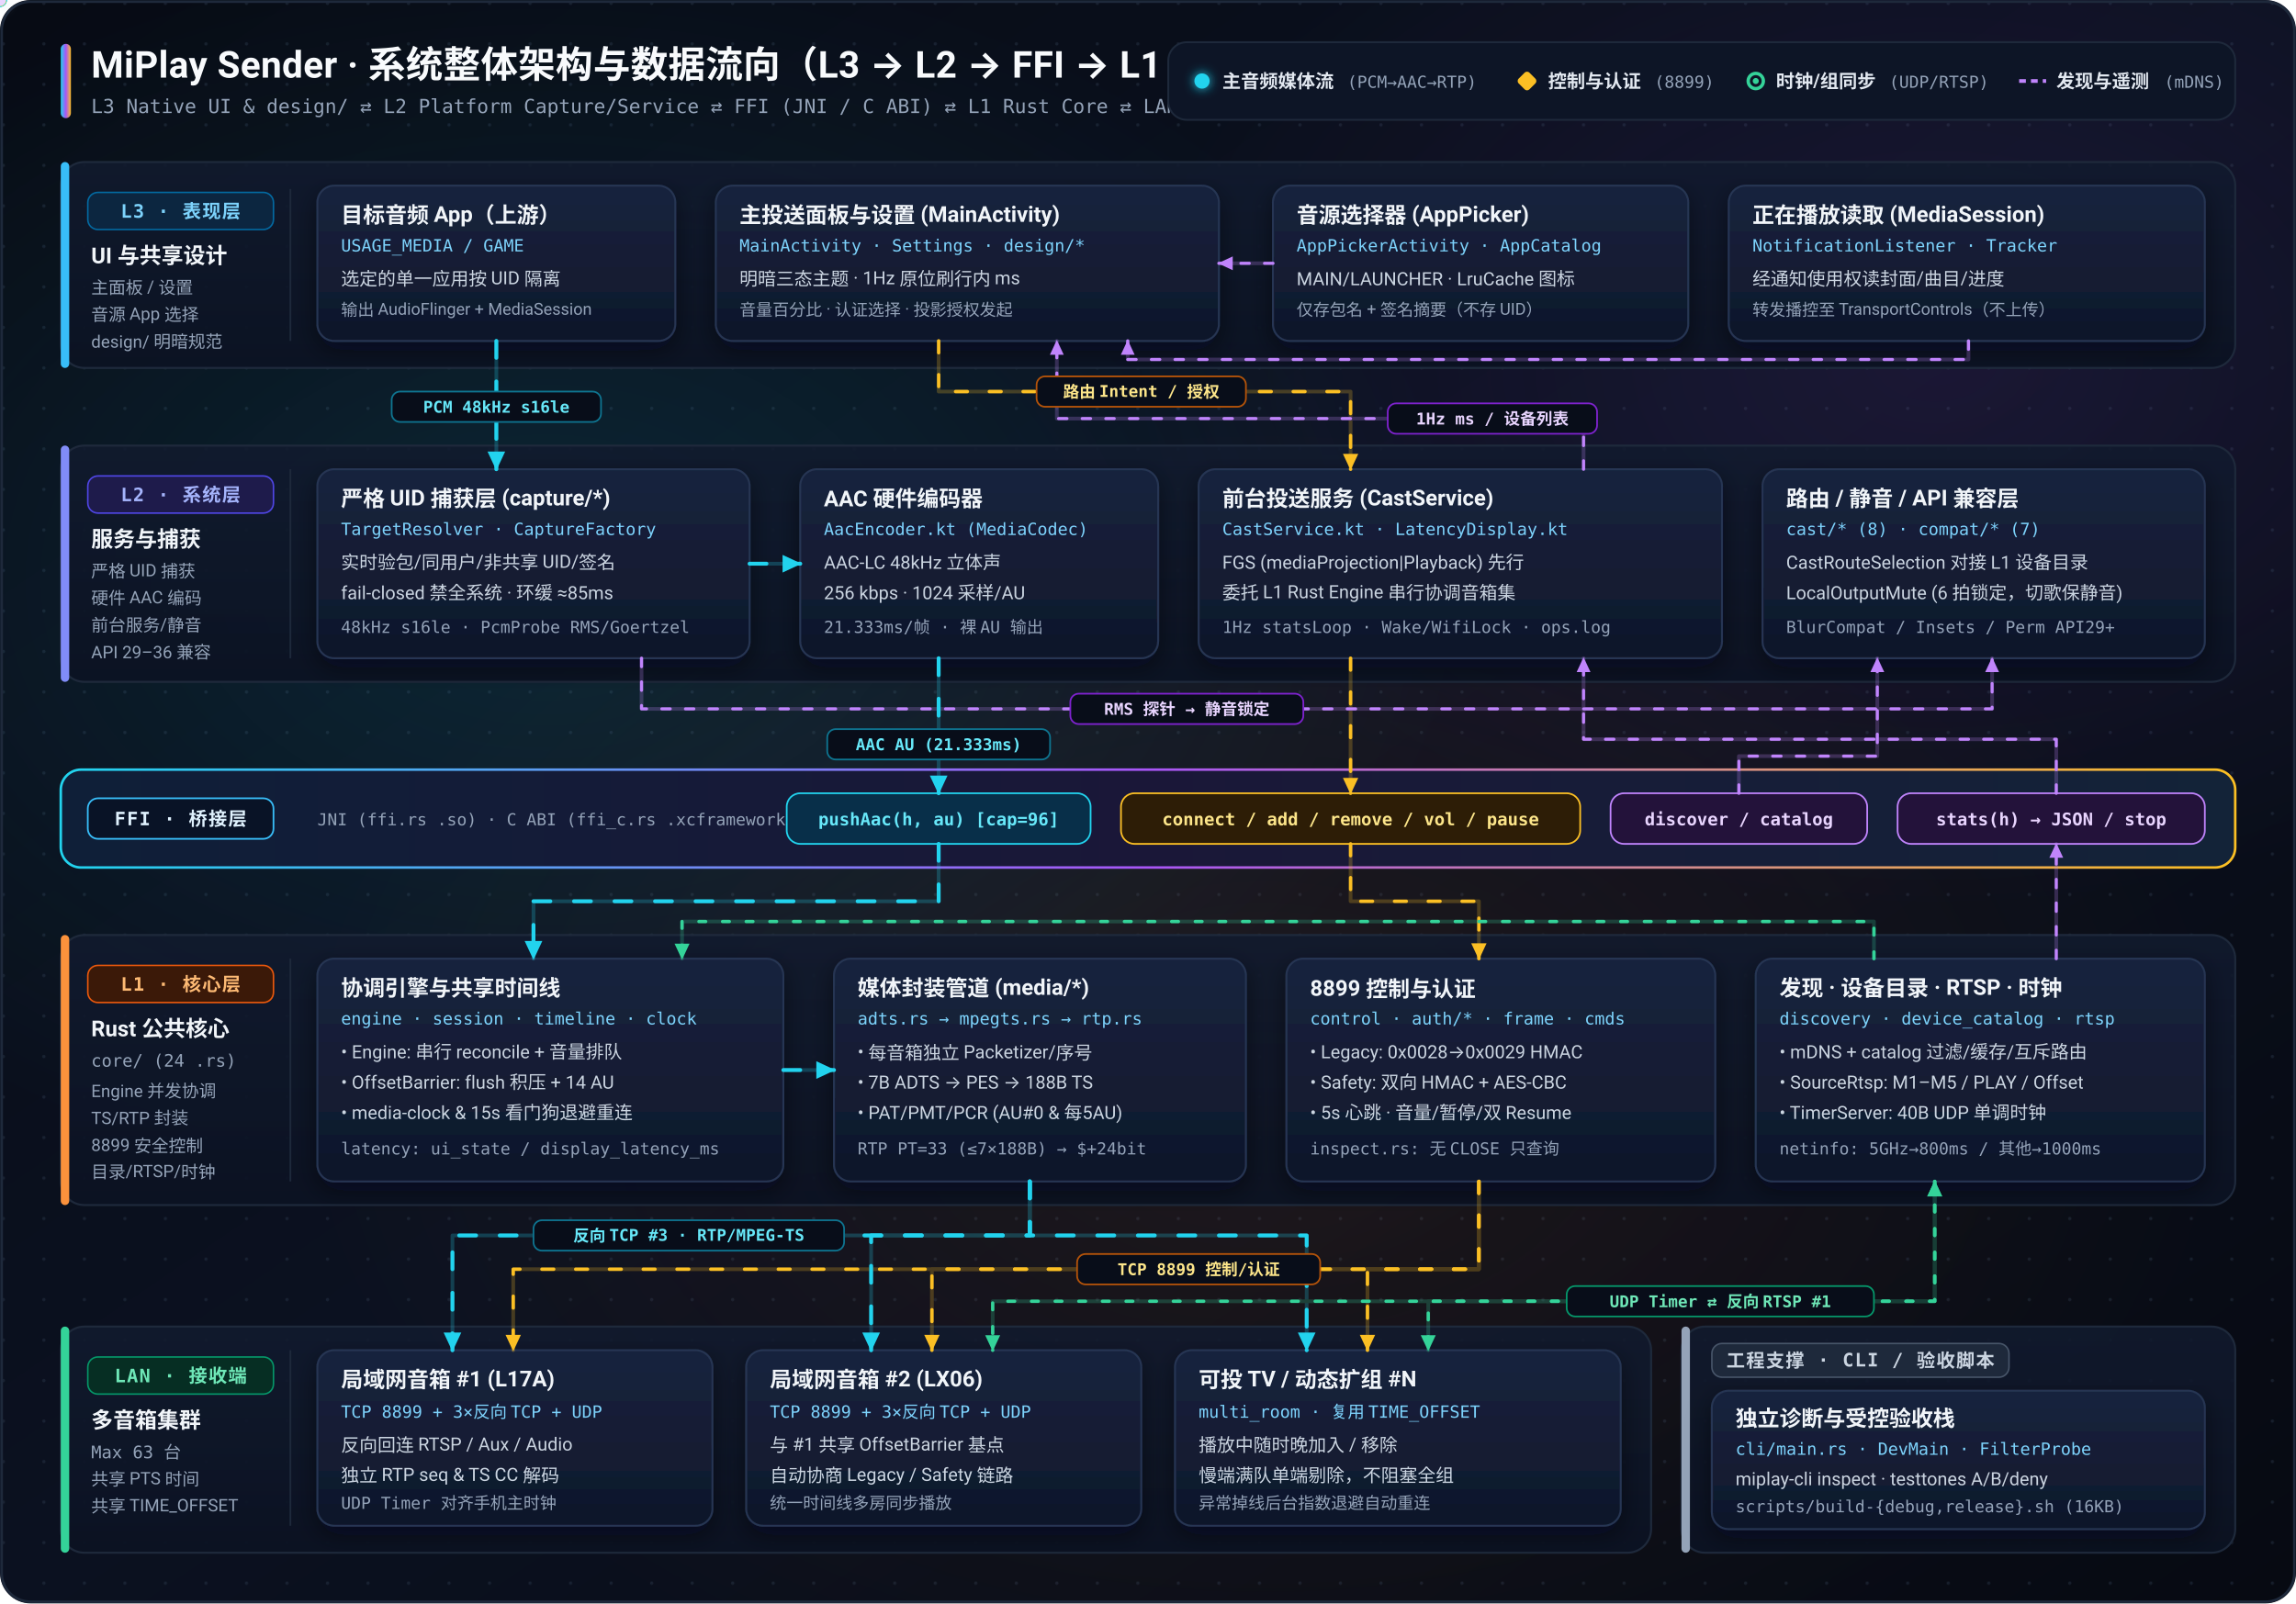
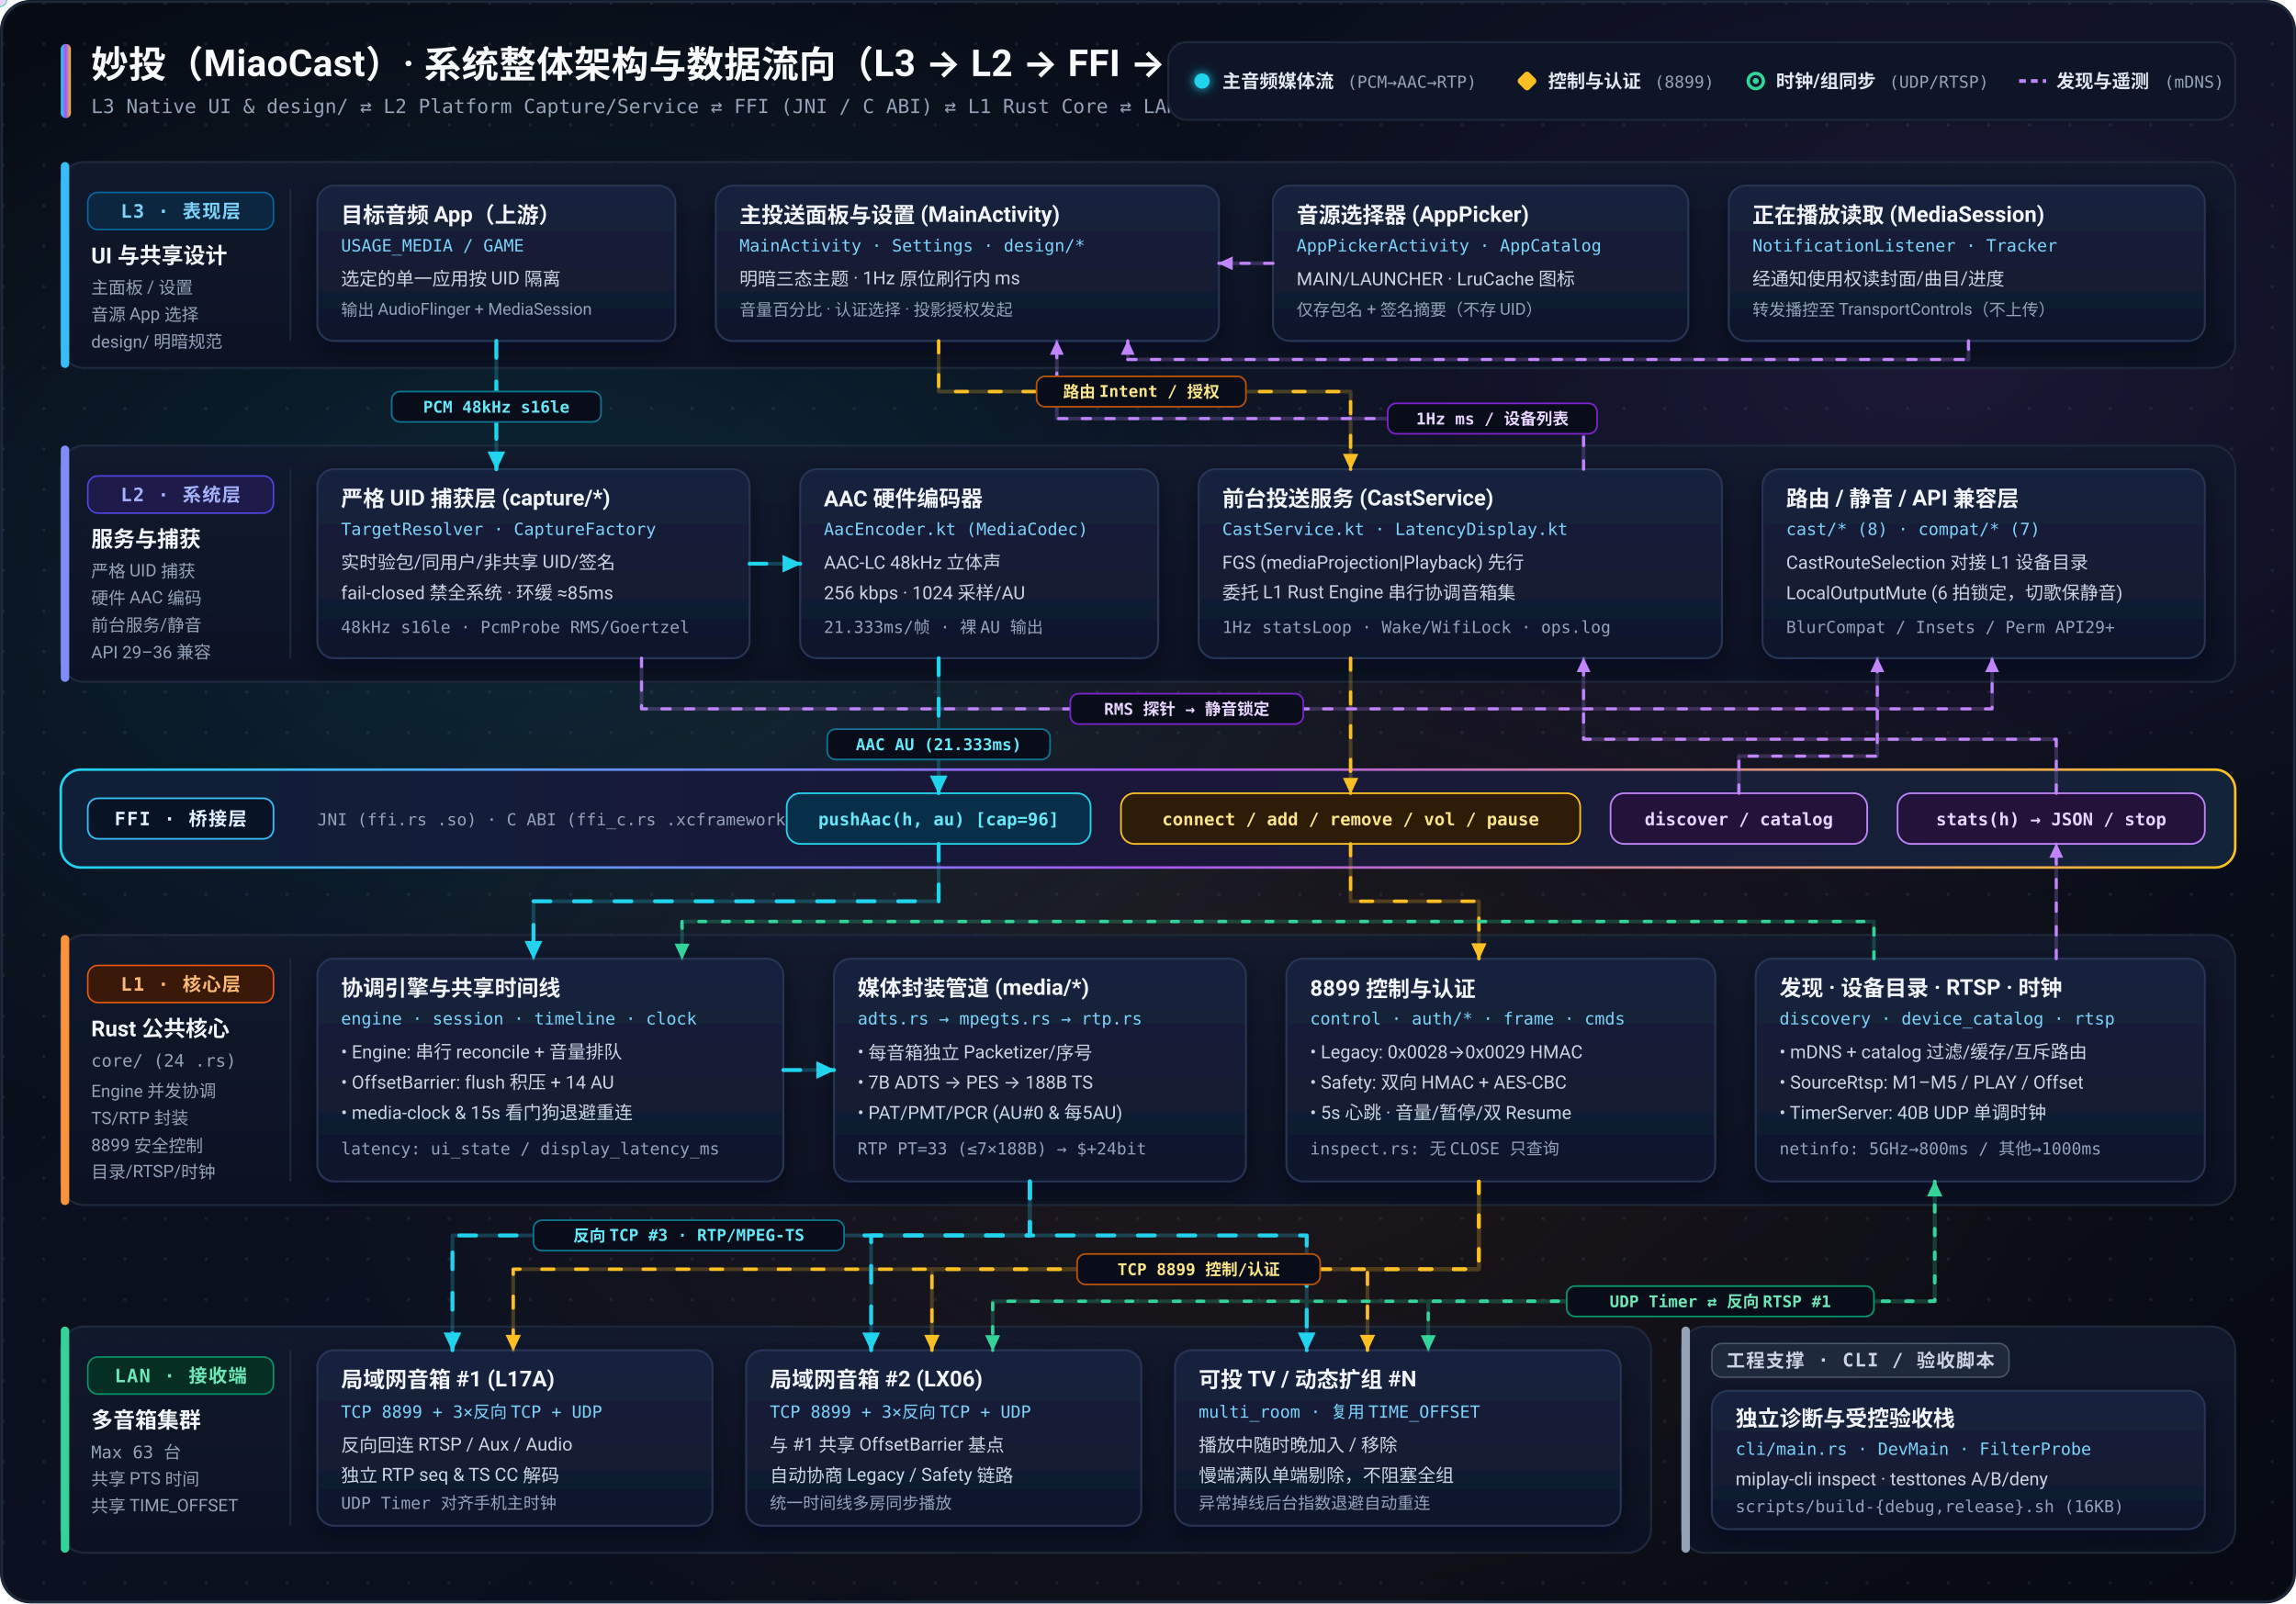
<svg xmlns="http://www.w3.org/2000/svg" viewBox="0 0 1360 950" width="1360" height="950" role="img" aria-labelledby="arch-title arch-desc">
  <defs>
    <linearGradient id="bg-canvas" x1="0%" y1="0%" x2="100%" y2="100%">
      <stop offset="0%" stop-color="#070b14" />
      <stop offset="50%" stop-color="#0b1120" />
      <stop offset="100%" stop-color="#070a12" />
    </linearGradient>
    <linearGradient id="band-surface" x1="0%" y1="0%" x2="0%" y2="100%">
      <stop offset="0%" stop-color="#111a2e" stop-opacity="0.88" />
      <stop offset="100%" stop-color="#0b1222" stop-opacity="0.93" />
    </linearGradient>
    <linearGradient id="card-surface" x1="0%" y1="0%" x2="0%" y2="100%">
      <stop offset="0%" stop-color="#17233e" />
      <stop offset="100%" stop-color="#0f172a" />
    </linearGradient>
    <linearGradient id="jni-surface" x1="0%" y1="0%" x2="100%" y2="0%">
      <stop offset="0%" stop-color="#0f1f38" />
      <stop offset="50%" stop-color="#1a1738" />
      <stop offset="100%" stop-color="#132338" />
    </linearGradient>
    <linearGradient id="jni-border" x1="0%" y1="0%" x2="100%" y2="0%">
      <stop offset="0%" stop-color="#22d3ee" />
      <stop offset="50%" stop-color="#a855f7" />
      <stop offset="100%" stop-color="#fbbf24" />
    </linearGradient>
    <radialGradient id="glow-cyan" cx="24%" cy="36%" r="40%">
      <stop offset="0%" stop-color="#22d3ee" stop-opacity="0.12" />
      <stop offset="100%" stop-color="#22d3ee" stop-opacity="0" />
    </radialGradient>
    <radialGradient id="glow-violet" cx="84%" cy="22%" r="35%">
      <stop offset="0%" stop-color="#a855f7" stop-opacity="0.10" />
      <stop offset="100%" stop-color="#a855f7" stop-opacity="0" />
    </radialGradient>
    <radialGradient id="glow-rust" cx="55%" cy="68%" r="42%">
      <stop offset="0%" stop-color="#f97316" stop-opacity="0.09" />
      <stop offset="100%" stop-color="#f97316" stop-opacity="0" />
    </radialGradient>
    <pattern id="dot-grid" width="24" height="24" patternUnits="userSpaceOnUse">
      <circle cx="2" cy="2" r="1" fill="#334155" opacity="0.34" />
    </pattern>
    <filter id="orb-glow" x="-80%" y="-80%" width="260%" height="260%">
      <feGaussianBlur stdDeviation="3.2" result="blur" />
      <feMerge>
        <feMergeNode in="blur" />
        <feMergeNode in="SourceGraphic" />
      </feMerge>
    </filter>
    <filter id="card-shadow" x="-6%" y="-10%" width="112%" height="126%">
      <feDropShadow dx="0" dy="5" stdDeviation="7" flood-color="#020617" flood-opacity="0.46" />
    </filter>
    <marker id="arr-cyan" viewBox="0 0 10 10" refX="8" refY="5" markerWidth="6.5" markerHeight="6.5" orient="auto-start-reverse">
      <path d="M 1 1.5 L 8.5 5 L 1 8.5 z" fill="#22d3ee" />
    </marker>
    <marker id="arr-amber" viewBox="0 0 10 10" refX="8" refY="5" markerWidth="6.5" markerHeight="6.5" orient="auto-start-reverse">
      <path d="M 1 1.5 L 8.5 5 L 1 8.5 z" fill="#fbbf24" />
    </marker>
    <marker id="arr-emerald" viewBox="0 0 10 10" refX="8" refY="5" markerWidth="6.5" markerHeight="6.5" orient="auto-start-reverse">
      <path d="M 1 1.5 L 8.5 5 L 1 8.5 z" fill="#34d399" />
    </marker>
    <marker id="arr-violet" viewBox="0 0 10 10" refX="8" refY="5" markerWidth="6.5" markerHeight="6.5" orient="auto-start-reverse">
      <path d="M 1 1.5 L 8.5 5 L 1 8.5 z" fill="#c084fc" />
    </marker>
    <path id="p-media-1" d="M 294 202 L 294 278" />
    <path id="p-media-2" d="M 444 334 L 474 334" />
    <path id="p-media-3" d="M 556 390 L 556 470" />
    <path id="p-media-4" d="M 556 500 L 556 534 L 316 534 L 316 568" />
    <path id="p-media-5" d="M 464 634 L 494 634" />
    <path id="p-media-fan-1" d="M 610 700 L 610 732 L 268 732 L 268 800" />
    <path id="p-media-fan-2" d="M 610 700 L 610 732 L 516 732 L 516 800" />
    <path id="p-media-fan-3" d="M 610 700 L 610 732 L 774 732 L 774 800" />
    <path id="p-ctrl-1" d="M 556 202 L 556 232 L 800 232 L 800 278" />
    <path id="p-ctrl-2" d="M 800 390 L 800 470" />
    <path id="p-ctrl-3" d="M 800 500 L 800 534 L 876 534 L 876 568" />
    <path id="p-ctrl-4" d="M 876 700 L 876 752 L 304 752 L 304 800" />
    <path id="p-ctrl-5" d="M 876 700 L 876 752 L 552 752 L 552 800" />
    <path id="p-ctrl-6" d="M 876 700 L 876 752 L 810 752 L 810 800" />
    <path id="p-sync-1" d="M 1146 700 L 1146 771 L 588 771 L 588 800" />
    <path id="p-sync-2" d="M 1146 700 L 1146 771 L 846 771 L 846 800" />
    <path id="p-sync-3" d="M 1110 568 L 1110 546 L 404 546 L 404 568" />
    <path id="p-tel-1" d="M 1218 568 L 1218 500" />
    <path id="p-tel-2" d="M 1218 470 L 1218 438 L 938 438 L 938 390" />
    <path id="p-tel-3" d="M 938 278 L 938 248 L 626 248 L 626 202" />
    <path id="p-tel-disc" d="M 1030 470 L 1030 448 L 1112 448 L 1112 390" />
    <path id="p-tel-rms" d="M 380 390 L 380 420 L 1180 420 L 1180 390" />
    <path id="p-tel-pick" d="M 754 156 L 722 156" />
    <path id="p-tel-np" d="M 1166 202 L 1166 213 L 668 213 L 668 202" />
    <style>
      .sans { font-family: -apple-system, BlinkMacSystemFont, "PingFang SC", "Hiragino Sans GB", "Microsoft YaHei", "Segoe UI", Roboto, sans-serif; }
      .mono { font-family: "SF Mono", ui-monospace, "Cascadia Code", Menlo, Consolas, monospace; }
      .title { font-size: 22px; font-weight: 700; fill: #f8fafc; letter-spacing: 0.2px; }
      .subtitle { font-size: 11.5px; fill: #94a3b8; }
      .band-bg { fill: url(#band-surface); stroke: #1e293b; stroke-width: 1.2; }
      .rail-num { font-size: 11px; font-weight: 700; letter-spacing: 0.7px; }
      .rail-title { font-size: 13px; font-weight: 700; fill: #f1f5f9; }
      .rail-sub { font-size: 10.2px; fill: #94a3b8; }
      .card { fill: url(#card-surface); stroke: #273552; stroke-width: 1.15; filter: url(#card-shadow); }
      .card-title { font-size: 13px; font-weight: 700; fill: #f1f5f9; }
      .card-file { font-size: 10px; fill: #7dd3fc; }
      .card-body { font-size: 10.8px; fill: #cbd5e1; }
      .card-meta { font-size: 9.8px; fill: #94a3b8; }
      .legend-text { font-size: 11px; font-weight: 600; fill: #e2e8f0; }
      .pill-text { font-size: 10.3px; font-weight: 600; }
      .wire-base { fill: none; stroke-width: 2.2; stroke-linecap: round; stroke-linejoin: round; opacity: 0.24; }
      .wire-cyan { fill: none; stroke: #22d3ee; stroke-width: 2.3; stroke-linecap: round; stroke-linejoin: round; stroke-dasharray: 10 14; animation: flow-fwd 1.35s linear infinite; }
      .wire-amber { fill: none; stroke: #fbbf24; stroke-width: 2; stroke-linecap: round; stroke-linejoin: round; stroke-dasharray: 7 13; animation: flow-fwd 1.9s linear infinite; }
      .wire-emerald { fill: none; stroke: #34d399; stroke-width: 1.95; stroke-linecap: round; stroke-linejoin: round; stroke-dasharray: 4 10; animation: flow-fwd 2.1s linear infinite; }
      .wire-violet { fill: none; stroke: #c084fc; stroke-width: 1.8; stroke-linecap: round; stroke-linejoin: round; stroke-dasharray: 5 9; animation: flow-fwd 2.3s linear infinite; }
      .wire-tag-bg { fill: #080d19; stroke-width: 1; }
      .wire-tag { font-size: 9.6px; font-weight: 600; }
      .pulse-ring { animation: ring-pulse 2.6s ease-in-out infinite; }
      @keyframes flow-fwd { from { stroke-dashoffset: 48; } to { stroke-dashoffset: 0; } }
      @keyframes ring-pulse { 0%, 100% { stroke-opacity: 0.55; } 50% { stroke-opacity: 1; } }
      @media (prefers-reduced-motion: reduce) {
        .wire-cyan, .wire-amber, .wire-emerald, .wire-violet, .pulse-ring { animation: none !important; }
      }
    </style>
  </defs>
  <rect width="1360" height="950" rx="18" fill="url(#bg-canvas)" />
  <rect width="1360" height="950" rx="18" fill="url(#dot-grid)" />
  <rect width="1360" height="950" rx="18" fill="url(#glow-cyan)" />
  <rect width="1360" height="950" rx="18" fill="url(#glow-violet)" />
  <rect width="1360" height="950" rx="18" fill="url(#glow-rust)" />
  <rect x="1" y="1" width="1358" height="948" rx="17" fill="none" stroke="#1e293b" stroke-width="1.5" />
  <g transform="translate(36, 22)">
    <rect x="0" y="4" width="6" height="44" rx="3" fill="url(#jni-border)" />
-     <text x="18" y="24" class="sans title">MiPlay Sender · 系统整体架构与数据流向（L3 → L2 → FFI → L1 → LAN）</text>
+     <text x="18" y="24" class="sans title">妙投（MiaoCast）· 系统整体架构与数据流向（L3 → L2 → FFI → L1 → LAN）</text>
    <text x="18" y="45" class="mono subtitle">L3 Native UI &amp; design/  ⇄  L2 Platform Capture/Service  ⇄  FFI (JNI / C ABI)  ⇄  L1 Rust Core  ⇄  LAN Speakers</text>
    <g transform="translate(656, 3)">
      <rect x="0" y="0" width="632" height="46" rx="11" fill="#0d1526" stroke="#1e293b" stroke-width="1.1" />
      <circle cx="20" cy="23" r="4.5" fill="#22d3ee" filter="url(#orb-glow)" />
      <text x="32" y="27" class="sans legend-text">主音频媒体流</text>
      <text x="106" y="27" class="mono card-meta">(PCM→AAC→RTP)</text>
      <rect x="208" y="18.5" width="9" height="9" rx="2" fill="#fbbf24" transform="rotate(45 212.5 23)" />
      <text x="225" y="27" class="sans legend-text">控制与认证</text>
      <text x="288" y="27" class="mono card-meta">(8899)</text>
      <circle cx="348" cy="23" r="4.5" fill="none" stroke="#34d399" stroke-width="2" />
      <circle cx="348" cy="23" r="1.8" fill="#34d399" />
      <text x="360" y="27" class="sans legend-text">时钟/组同步</text>
      <text x="427" y="27" class="mono card-meta">(UDP/RTSP)</text>
      <line x1="504" y1="23" x2="520" y2="23" stroke="#c084fc" stroke-width="2.2" stroke-dasharray="4 3" />
      <text x="526" y="27" class="sans legend-text">发现与遥测</text>
      <text x="590" y="27" class="mono card-meta">(mDNS)</text>
    </g>
  </g>
  <g>
    <rect x="36" y="96" width="1288" height="122" rx="14" class="band-bg" />
    <rect x="36" y="96" width="5" height="122" rx="2.5" fill="#38bdf8" />
    <rect x="52" y="114" width="110" height="22" rx="6" fill="#0c2640" stroke="#0369a1" stroke-width="0.9" />
    <text x="107" y="129" text-anchor="middle" class="mono rail-num" fill="#7dd3fc">L3 · 表现层</text>
    <text x="54" y="156" class="sans rail-title">UI 与共享设计</text>
    <text x="54" y="174" class="sans rail-sub">主面板 / 设置</text>
    <text x="54" y="190" class="sans rail-sub">音源 App 选择</text>
    <text x="54" y="206" class="sans rail-sub">design/ 明暗规范</text>
    <line x1="172" y1="112" x2="172" y2="202" stroke="#1e293b" stroke-width="1" />
    <rect x="188" y="110" width="212" height="92" rx="10" class="card" stroke="#0e7490" />
    <text x="202" y="132" class="sans card-title">目标音频 App（上游）</text>
    <text x="202" y="149" class="mono card-file">USAGE_MEDIA / GAME</text>
    <text x="202" y="169" class="sans card-body">选定的单一应用按 UID 隔离</text>
    <text x="202" y="187" class="sans card-meta">输出 AudioFlinger + MediaSession</text>
    <rect x="424" y="110" width="298" height="92" rx="10" class="card" />
    <text x="438" y="132" class="sans card-title">主投送面板与设置 (MainActivity)</text>
    <text x="438" y="149" class="mono card-file">MainActivity · Settings · design/*</text>
    <text x="438" y="169" class="sans card-body">明暗三态主题 · 1Hz 原位刷行内 ms</text>
    <text x="438" y="187" class="sans card-meta">音量百分比 · 认证选择 · 投影授权发起</text>
    <rect x="754" y="110" width="246" height="92" rx="10" class="card" />
    <text x="768" y="132" class="sans card-title">音源选择器 (AppPicker)</text>
    <text x="768" y="149" class="mono card-file">AppPickerActivity · AppCatalog</text>
    <text x="768" y="169" class="sans card-body">MAIN/LAUNCHER · LruCache 图标</text>
    <text x="768" y="187" class="sans card-meta">仅存包名 + 签名摘要（不存 UID）</text>
    <rect x="1024" y="110" width="282" height="92" rx="10" class="card" />
    <text x="1038" y="132" class="sans card-title">正在播放读取 (MediaSession)</text>
    <text x="1038" y="149" class="mono card-file">NotificationListener · Tracker</text>
    <text x="1038" y="169" class="sans card-body">经通知使用权读封面/曲目/进度</text>
    <text x="1038" y="187" class="sans card-meta">转发播控至 TransportControls（不上传）</text>
  </g>
  <g>
    <rect x="36" y="264" width="1288" height="140" rx="14" class="band-bg" />
    <rect x="36" y="264" width="5" height="140" rx="2.5" fill="#818cf8" />
    <rect x="52" y="282" width="110" height="22" rx="6" fill="#1e1b4b" stroke="#4f46e5" stroke-width="0.9" />
    <text x="107" y="297" text-anchor="middle" class="mono rail-num" fill="#a5b4fc">L2 · 系统层</text>
    <text x="54" y="324" class="sans rail-title">服务与捕获</text>
    <text x="54" y="342" class="sans rail-sub">严格 UID 捕获</text>
    <text x="54" y="358" class="sans rail-sub">硬件 AAC 编码</text>
    <text x="54" y="374" class="sans rail-sub">前台服务/静音</text>
    <text x="54" y="390" class="sans rail-sub">API 29–36 兼容</text>
    <line x1="172" y1="278" x2="172" y2="390" stroke="#1e293b" stroke-width="1" />
    <rect x="188" y="278" width="256" height="112" rx="10" class="card" stroke="#0891b2" />
    <text x="202" y="300" class="sans card-title">严格 UID 捕获层 (capture/*)</text>
    <text x="202" y="317" class="mono card-file">TargetResolver · CaptureFactory</text>
    <text x="202" y="337" class="sans card-body">实时验包/同用户/非共享 UID/签名</text>
    <text x="202" y="355" class="sans card-body">fail-closed 禁全系统 · 环缓 ≈85ms</text>
    <text x="202" y="375" class="mono card-meta">48kHz s16le · PcmProbe RMS/Goertzel</text>
    <rect x="474" y="278" width="212" height="112" rx="10" class="card" stroke="#0891b2" />
    <text x="488" y="300" class="sans card-title">AAC 硬件编码器</text>
    <text x="488" y="317" class="mono card-file">AacEncoder.kt (MediaCodec)</text>
    <text x="488" y="337" class="sans card-body">AAC-LC 48kHz 立体声</text>
    <text x="488" y="355" class="sans card-body">256 kbps · 1024 采样/AU</text>
    <text x="488" y="375" class="mono card-meta">21.333ms/帧 · 裸 AU 输出</text>
    <rect x="710" y="278" width="310" height="112" rx="10" class="card" stroke="#b45309" />
    <text x="724" y="300" class="sans card-title">前台投送服务 (CastService)</text>
    <text x="724" y="317" class="mono card-file">CastService.kt · LatencyDisplay.kt</text>
    <text x="724" y="337" class="sans card-body">FGS (mediaProjection|Playback) 先行</text>
    <text x="724" y="355" class="sans card-body">委托 L1 Rust Engine 串行协调音箱集</text>
    <text x="724" y="375" class="mono card-meta">1Hz statsLoop · Wake/WifiLock · ops.log</text>
    <rect x="1044" y="278" width="262" height="112" rx="10" class="card" stroke="#7e22ce" />
    <text x="1058" y="300" class="sans card-title">路由 / 静音 / API 兼容层</text>
    <text x="1058" y="317" class="mono card-file">cast/* (8) · compat/* (7)</text>
    <text x="1058" y="337" class="sans card-body">CastRouteSelection 对接 L1 设备目录</text>
    <text x="1058" y="355" class="sans card-body">LocalOutputMute (6 拍锁定，切歌保静音)</text>
    <text x="1058" y="375" class="mono card-meta">BlurCompat / Insets / Perm API29+</text>
  </g>
  <g>
    <rect x="36" y="456" width="1288" height="58" rx="12" fill="url(#jni-surface)" stroke="url(#jni-border)" stroke-width="1.5" class="pulse-ring" />
    <rect x="52" y="473" width="110" height="24" rx="6" fill="#091326" stroke="#38bdf8" stroke-width="1" />
    <text x="107" y="489" text-anchor="middle" class="mono rail-num" fill="#e0f2fe">FFI · 桥接层</text>
    <text x="188" y="489" class="mono card-meta">JNI (ffi.rs .so) · C ABI (ffi_c.rs .xcframework)</text>
    <rect x="466" y="470" width="180" height="30" rx="8" fill="#082f49" stroke="#22d3ee" stroke-width="1" />
    <text x="556" y="489" text-anchor="middle" class="mono pill-text" fill="#67e8f9">pushAac(h, au) [cap=96]</text>
    <rect x="664" y="470" width="272" height="30" rx="8" fill="#2d1d06" stroke="#fbbf24" stroke-width="1" />
    <text x="800" y="489" text-anchor="middle" class="mono pill-text" fill="#fde68a">connect / add / remove / vol / pause</text>
    <rect x="954" y="470" width="152" height="30" rx="8" fill="#23123a" stroke="#c084fc" stroke-width="1" />
    <text x="1030" y="489" text-anchor="middle" class="mono pill-text" fill="#e9d5ff">discover / catalog</text>
    <rect x="1124" y="470" width="182" height="30" rx="8" fill="#23123a" stroke="#c084fc" stroke-width="1" />
    <text x="1215" y="489" text-anchor="middle" class="mono pill-text" fill="#e9d5ff">stats(h) → JSON / stop</text>
  </g>
  <g>
    <rect x="36" y="554" width="1288" height="160" rx="14" class="band-bg" />
    <rect x="36" y="554" width="5" height="160" rx="2.5" fill="#fb923c" />
    <rect x="52" y="572" width="110" height="22" rx="6" fill="#3b1908" stroke="#ea580c" stroke-width="0.9" />
    <text x="107" y="587" text-anchor="middle" class="mono rail-num" fill="#fdba74">L1 · 核心层</text>
    <text x="54" y="614" class="sans rail-title">Rust 公共核心</text>
    <text x="54" y="632" class="mono rail-sub">core/ (24 .rs)</text>
    <text x="54" y="650" class="sans rail-sub">Engine 并发协调</text>
    <text x="54" y="666" class="sans rail-sub">TS/RTP 封装</text>
    <text x="54" y="682" class="sans rail-sub">8899 安全控制</text>
    <text x="54" y="698" class="sans rail-sub">目录/RTSP/时钟</text>
    <line x1="172" y1="568" x2="172" y2="700" stroke="#1e293b" stroke-width="1" />
    <rect x="188" y="568" width="276" height="132" rx="10" class="card" stroke="#0891b2" />
    <text x="202" y="590" class="sans card-title">协调引擎与共享时间线</text>
    <text x="202" y="607" class="mono card-file">engine · session · timeline · clock</text>
    <text x="202" y="627" class="sans card-body">• Engine: 串行 reconcile + 音量排队</text>
    <text x="202" y="645" class="sans card-body">• OffsetBarrier: flush 积压 + 14 AU</text>
    <text x="202" y="663" class="sans card-body">• media-clock &amp; 15s 看门狗退避重连</text>
    <text x="202" y="684" class="mono card-meta">latency: ui_state / display_latency_ms</text>
    <rect x="494" y="568" width="244" height="132" rx="10" class="card" stroke="#0891b2" />
    <text x="508" y="590" class="sans card-title">媒体封装管道 (media/*)</text>
    <text x="508" y="607" class="mono card-file">adts.rs → mpegts.rs → rtp.rs</text>
    <text x="508" y="627" class="sans card-body">• 每音箱独立 Packetizer/序号</text>
    <text x="508" y="645" class="sans card-body">• 7B ADTS → PES → 188B TS</text>
    <text x="508" y="663" class="sans card-body">• PAT/PMT/PCR (AU#0 &amp; 每5AU)</text>
    <text x="508" y="684" class="mono card-meta">RTP PT=33 (≤7×188B) → $+24bit</text>
    <rect x="762" y="568" width="254" height="132" rx="10" class="card" stroke="#b45309" />
    <text x="776" y="590" class="sans card-title">8899 控制与认证</text>
    <text x="776" y="607" class="mono card-file">control · auth/* · frame · cmds</text>
    <text x="776" y="627" class="sans card-body">• Legacy: 0x0028→0x0029 HMAC</text>
    <text x="776" y="645" class="sans card-body">• Safety: 双向 HMAC + AES-CBC</text>
    <text x="776" y="663" class="sans card-body">• 5s 心跳 · 音量/暂停/双 Resume</text>
    <text x="776" y="684" class="mono card-meta">inspect.rs: 无 CLOSE 只查询</text>
    <rect x="1040" y="568" width="266" height="132" rx="10" class="card" stroke="#059669" />
    <text x="1054" y="590" class="sans card-title">发现 · 设备目录 · RTSP · 时钟</text>
    <text x="1054" y="607" class="mono card-file">discovery · device_catalog · rtsp</text>
    <text x="1054" y="627" class="sans card-body">• mDNS + catalog 过滤/缓存/互斥路由</text>
    <text x="1054" y="645" class="sans card-body">• SourceRtsp: M1–M5 / PLAY / Offset</text>
    <text x="1054" y="663" class="sans card-body">• TimerServer: 40B UDP 单调时钟</text>
    <text x="1054" y="684" class="mono card-meta">netinfo: 5GHz→800ms / 其他→1000ms</text>
  </g>
  <g>
    <rect x="36" y="786" width="942" height="134" rx="14" class="band-bg" />
    <rect x="36" y="786" width="5" height="134" rx="2.5" fill="#34d399" />
    <rect x="52" y="804" width="110" height="22" rx="6" fill="#062e23" stroke="#059669" stroke-width="0.9" />
    <text x="107" y="819" text-anchor="middle" class="mono rail-num" fill="#6ee7b7">LAN · 接收端</text>
    <text x="54" y="846" class="sans rail-title">多音箱集群</text>
    <text x="54" y="864" class="mono rail-sub">Max 63 台</text>
    <text x="54" y="880" class="sans rail-sub">共享 PTS 时间</text>
    <text x="54" y="896" class="sans rail-sub">共享 TIME_OFFSET</text>
    <line x1="172" y1="800" x2="172" y2="904" stroke="#1e293b" stroke-width="1" />
    <rect x="188" y="800" width="234" height="104" rx="10" class="card" stroke="#0d9488" />
    <text x="202" y="822" class="sans card-title">局域网音箱 #1 (L17A)</text>
    <text x="202" y="840" class="mono card-file">TCP 8899 + 3×反向 TCP + UDP</text>
    <text x="202" y="860" class="sans card-body">反向回连 RTSP / Aux / Audio</text>
    <text x="202" y="878" class="sans card-body">独立 RTP seq &amp; TS CC 解码</text>
    <text x="202" y="894" class="mono card-meta">UDP Timer 对齐手机主时钟</text>
    <rect x="442" y="800" width="234" height="104" rx="10" class="card" stroke="#0d9488" />
    <text x="456" y="822" class="sans card-title">局域网音箱 #2 (LX06)</text>
    <text x="456" y="840" class="mono card-file">TCP 8899 + 3×反向 TCP + UDP</text>
    <text x="456" y="860" class="sans card-body">与 #1 共享 OffsetBarrier 基点</text>
    <text x="456" y="878" class="sans card-body">自动协商 Legacy / Safety 链路</text>
    <text x="456" y="894" class="mono card-meta">统一时间线多房同步播放</text>
    <rect x="696" y="800" width="264" height="104" rx="10" class="card" stroke="#0d9488" />
    <text x="710" y="822" class="sans card-title">可投 TV / 动态扩组 #N</text>
    <text x="710" y="840" class="mono card-file">multi_room · 复用 TIME_OFFSET</text>
    <text x="710" y="860" class="sans card-body">播放中随时晚加入 / 移除</text>
    <text x="710" y="878" class="sans card-body">慢端满队单端剔除，不阻塞全组</text>
    <text x="710" y="894" class="mono card-meta">异常掉线后台指数退避自动重连</text>
    <rect x="996" y="786" width="328" height="134" rx="14" class="band-bg" />
    <rect x="996" y="786" width="5" height="134" rx="2.5" fill="#94a3b8" />
    <rect x="1014" y="796" width="176" height="20" rx="6" fill="#1e293b" stroke="#475569" stroke-width="0.9" />
    <text x="1102" y="810" text-anchor="middle" class="mono rail-num" fill="#cbd5e1">工程支撑 · CLI / 验收脚本</text>
    <rect x="1014" y="824" width="292" height="82" rx="10" class="card" />
    <text x="1028" y="845" class="sans card-title">独立诊断与受控验收栈</text>
    <text x="1028" y="862" class="mono card-file">cli/main.rs · DevMain · FilterProbe</text>
    <text x="1028" y="880" class="sans card-body">miplay-cli inspect · testtones A/B/deny</text>
    <text x="1028" y="896" class="mono card-meta">scripts/build-{debug,release}.sh (16KB)</text>
  </g>
  <g class="wire-base">
    <use href="#p-media-1" stroke="#22d3ee" />
    <use href="#p-media-2" stroke="#22d3ee" />
    <use href="#p-media-3" stroke="#22d3ee" />
    <use href="#p-media-4" stroke="#22d3ee" />
    <use href="#p-media-5" stroke="#22d3ee" />
    <use href="#p-media-fan-1" stroke="#22d3ee" />
    <use href="#p-media-fan-2" stroke="#22d3ee" />
    <use href="#p-media-fan-3" stroke="#22d3ee" />
    <use href="#p-ctrl-1" stroke="#fbbf24" />
    <use href="#p-ctrl-2" stroke="#fbbf24" />
    <use href="#p-ctrl-3" stroke="#fbbf24" />
    <use href="#p-ctrl-4" stroke="#fbbf24" />
    <use href="#p-ctrl-5" stroke="#fbbf24" />
    <use href="#p-ctrl-6" stroke="#fbbf24" />
    <use href="#p-sync-1" stroke="#34d399" />
    <use href="#p-sync-2" stroke="#34d399" />
    <use href="#p-sync-3" stroke="#34d399" />
    <use href="#p-tel-1" stroke="#c084fc" />
    <use href="#p-tel-2" stroke="#c084fc" />
    <use href="#p-tel-3" stroke="#c084fc" />
    <use href="#p-tel-disc" stroke="#c084fc" />
    <use href="#p-tel-rms" stroke="#c084fc" />
    <use href="#p-tel-pick" stroke="#c084fc" />
    <use href="#p-tel-np" stroke="#c084fc" />
  </g>
  <g>
    <use href="#p-media-1" class="wire-cyan" marker-end="url(#arr-cyan)" />
    <use href="#p-media-2" class="wire-cyan" marker-end="url(#arr-cyan)" />
    <use href="#p-media-3" class="wire-cyan" marker-end="url(#arr-cyan)" />
    <use href="#p-media-4" class="wire-cyan" marker-end="url(#arr-cyan)" />
    <use href="#p-media-5" class="wire-cyan" marker-end="url(#arr-cyan)" />
    <use href="#p-media-fan-1" class="wire-cyan" marker-end="url(#arr-cyan)" />
    <use href="#p-media-fan-2" class="wire-cyan" marker-end="url(#arr-cyan)" />
    <use href="#p-media-fan-3" class="wire-cyan" marker-end="url(#arr-cyan)" />
    <use href="#p-ctrl-1" class="wire-amber" marker-end="url(#arr-amber)" />
    <use href="#p-ctrl-2" class="wire-amber" marker-end="url(#arr-amber)" />
    <use href="#p-ctrl-3" class="wire-amber" marker-end="url(#arr-amber)" />
    <use href="#p-ctrl-4" class="wire-amber" marker-end="url(#arr-amber)" />
    <use href="#p-ctrl-5" class="wire-amber" marker-end="url(#arr-amber)" />
    <use href="#p-ctrl-6" class="wire-amber" marker-end="url(#arr-amber)" />
    <use href="#p-sync-1" class="wire-emerald" marker-start="url(#arr-emerald)" marker-end="url(#arr-emerald)" />
    <use href="#p-sync-2" class="wire-emerald" marker-start="url(#arr-emerald)" marker-end="url(#arr-emerald)" />
    <use href="#p-sync-3" class="wire-emerald" marker-end="url(#arr-emerald)" />
    <use href="#p-tel-1" class="wire-violet" marker-end="url(#arr-violet)" />
    <use href="#p-tel-2" class="wire-violet" marker-end="url(#arr-violet)" />
    <use href="#p-tel-3" class="wire-violet" marker-end="url(#arr-violet)" />
    <use href="#p-tel-disc" class="wire-violet" marker-end="url(#arr-violet)" />
    <use href="#p-tel-rms" class="wire-violet" marker-end="url(#arr-violet)" />
    <use href="#p-tel-pick" class="wire-violet" marker-end="url(#arr-violet)" />
    <use href="#p-tel-np" class="wire-violet" marker-end="url(#arr-violet)" />
  </g>
  <g filter="url(#orb-glow)">
    <circle r="3.8" fill="#67e8f9">
      <animateMotion dur="1.3s" repeatCount="indefinite">
        <mpath href="#p-media-1" />
      </animateMotion>
    </circle>
    <circle r="3.4" fill="#67e8f9">
      <animateMotion dur="0.9s" repeatCount="indefinite">
        <mpath href="#p-media-2" />
      </animateMotion>
    </circle>
    <circle r="3.8" fill="#67e8f9">
      <animateMotion dur="1.2s" repeatCount="indefinite">
        <mpath href="#p-media-3" />
      </animateMotion>
    </circle>
    <circle r="3.8" fill="#67e8f9">
      <animateMotion dur="1.6s" repeatCount="indefinite">
        <mpath href="#p-media-4" />
      </animateMotion>
    </circle>
    <circle r="3.4" fill="#67e8f9">
      <animateMotion dur="0.9s" repeatCount="indefinite">
        <mpath href="#p-media-5" />
      </animateMotion>
    </circle>
    <circle r="4.1" fill="#22d3ee">
      <animateMotion dur="1.9s" repeatCount="indefinite">
        <mpath href="#p-media-fan-1" />
      </animateMotion>
    </circle>
    <circle r="4.1" fill="#22d3ee">
      <animateMotion dur="1.9s" repeatCount="indefinite">
        <mpath href="#p-media-fan-2" />
      </animateMotion>
    </circle>
    <circle r="4.1" fill="#22d3ee">
      <animateMotion dur="1.9s" repeatCount="indefinite">
        <mpath href="#p-media-fan-3" />
      </animateMotion>
    </circle>
    <circle r="3.5" fill="#fde68a">
      <animateMotion dur="2.1s" repeatCount="indefinite">
        <mpath href="#p-ctrl-1" />
      </animateMotion>
    </circle>
    <circle r="3.5" fill="#fde68a">
      <animateMotion dur="1.4s" repeatCount="indefinite">
        <mpath href="#p-ctrl-2" />
      </animateMotion>
    </circle>
    <circle r="3.5" fill="#fde68a">
      <animateMotion dur="1.6s" repeatCount="indefinite">
        <mpath href="#p-ctrl-3" />
      </animateMotion>
    </circle>
    <circle r="3.8" fill="#fbbf24">
      <animateMotion dur="2.6s" repeatCount="indefinite">
        <mpath href="#p-ctrl-4" />
      </animateMotion>
    </circle>
    <circle r="3.8" fill="#fbbf24">
      <animateMotion dur="2.4s" begin="0.8s" repeatCount="indefinite">
        <mpath href="#p-ctrl-6" />
      </animateMotion>
    </circle>
    <circle r="3.6" fill="#6ee7b7">
      <animateMotion dur="2.3s" repeatCount="indefinite">
        <mpath href="#p-sync-1" />
      </animateMotion>
    </circle>
    <circle r="3.6" fill="#6ee7b7">
      <animateMotion dur="2.3s" begin="1.1s" repeatCount="indefinite">
        <mpath href="#p-sync-2" />
      </animateMotion>
    </circle>
    <circle r="3.4" fill="#e9d5ff">
      <animateMotion dur="2.0s" repeatCount="indefinite">
        <mpath href="#p-tel-1" />
      </animateMotion>
    </circle>
    <circle r="3.4" fill="#e9d5ff">
      <animateMotion dur="2.2s" repeatCount="indefinite">
        <mpath href="#p-tel-3" />
      </animateMotion>
    </circle>
    <circle r="3.2" fill="#e9d5ff">
      <animateMotion dur="2.8s" repeatCount="indefinite">
        <mpath href="#p-tel-rms" />
      </animateMotion>
    </circle>
  </g>
  <g>
    <rect x="232" y="232" width="124" height="18" rx="5" class="wire-tag-bg" stroke="#0e7490" />
    <text x="294" y="244.5" text-anchor="middle" class="mono wire-tag" fill="#67e8f9">PCM 48kHz s16le</text>
    <rect x="614" y="223" width="124" height="18" rx="5" class="wire-tag-bg" stroke="#b45309" />
    <text x="676" y="235.5" text-anchor="middle" class="mono wire-tag" fill="#fde68a">路由 Intent / 授权</text>
    <rect x="822" y="239" width="124" height="18" rx="5" class="wire-tag-bg" stroke="#7e22ce" />
    <text x="884" y="251.5" text-anchor="middle" class="mono wire-tag" fill="#e9d5ff">1Hz ms / 设备列表</text>
    <rect x="490" y="432" width="132" height="18" rx="5" class="wire-tag-bg" stroke="#0e7490" />
    <text x="556" y="444.5" text-anchor="middle" class="mono wire-tag" fill="#67e8f9">AAC AU (21.333ms)</text>
    <rect x="634" y="411" width="138" height="18" rx="5" class="wire-tag-bg" stroke="#7e22ce" />
    <text x="703" y="423.5" text-anchor="middle" class="mono wire-tag" fill="#e9d5ff">RMS 探针 → 静音锁定</text>
    <rect x="316" y="723" width="184" height="18" rx="5" class="wire-tag-bg" stroke="#0e7490" />
    <text x="408" y="735.5" text-anchor="middle" class="mono wire-tag" fill="#67e8f9">反向 TCP #3 · RTP/MPEG-TS</text>
    <rect x="638" y="743" width="144" height="18" rx="5" class="wire-tag-bg" stroke="#b45309" />
    <text x="710" y="755.5" text-anchor="middle" class="mono wire-tag" fill="#fde68a">TCP 8899 控制/认证</text>
    <rect x="928" y="762" width="182" height="18" rx="5" class="wire-tag-bg" stroke="#059669" />
    <text x="1019" y="774.5" text-anchor="middle" class="mono wire-tag" fill="#6ee7b7">UDP Timer ⇄ 反向 RTSP #1</text>
  </g>
</svg>
